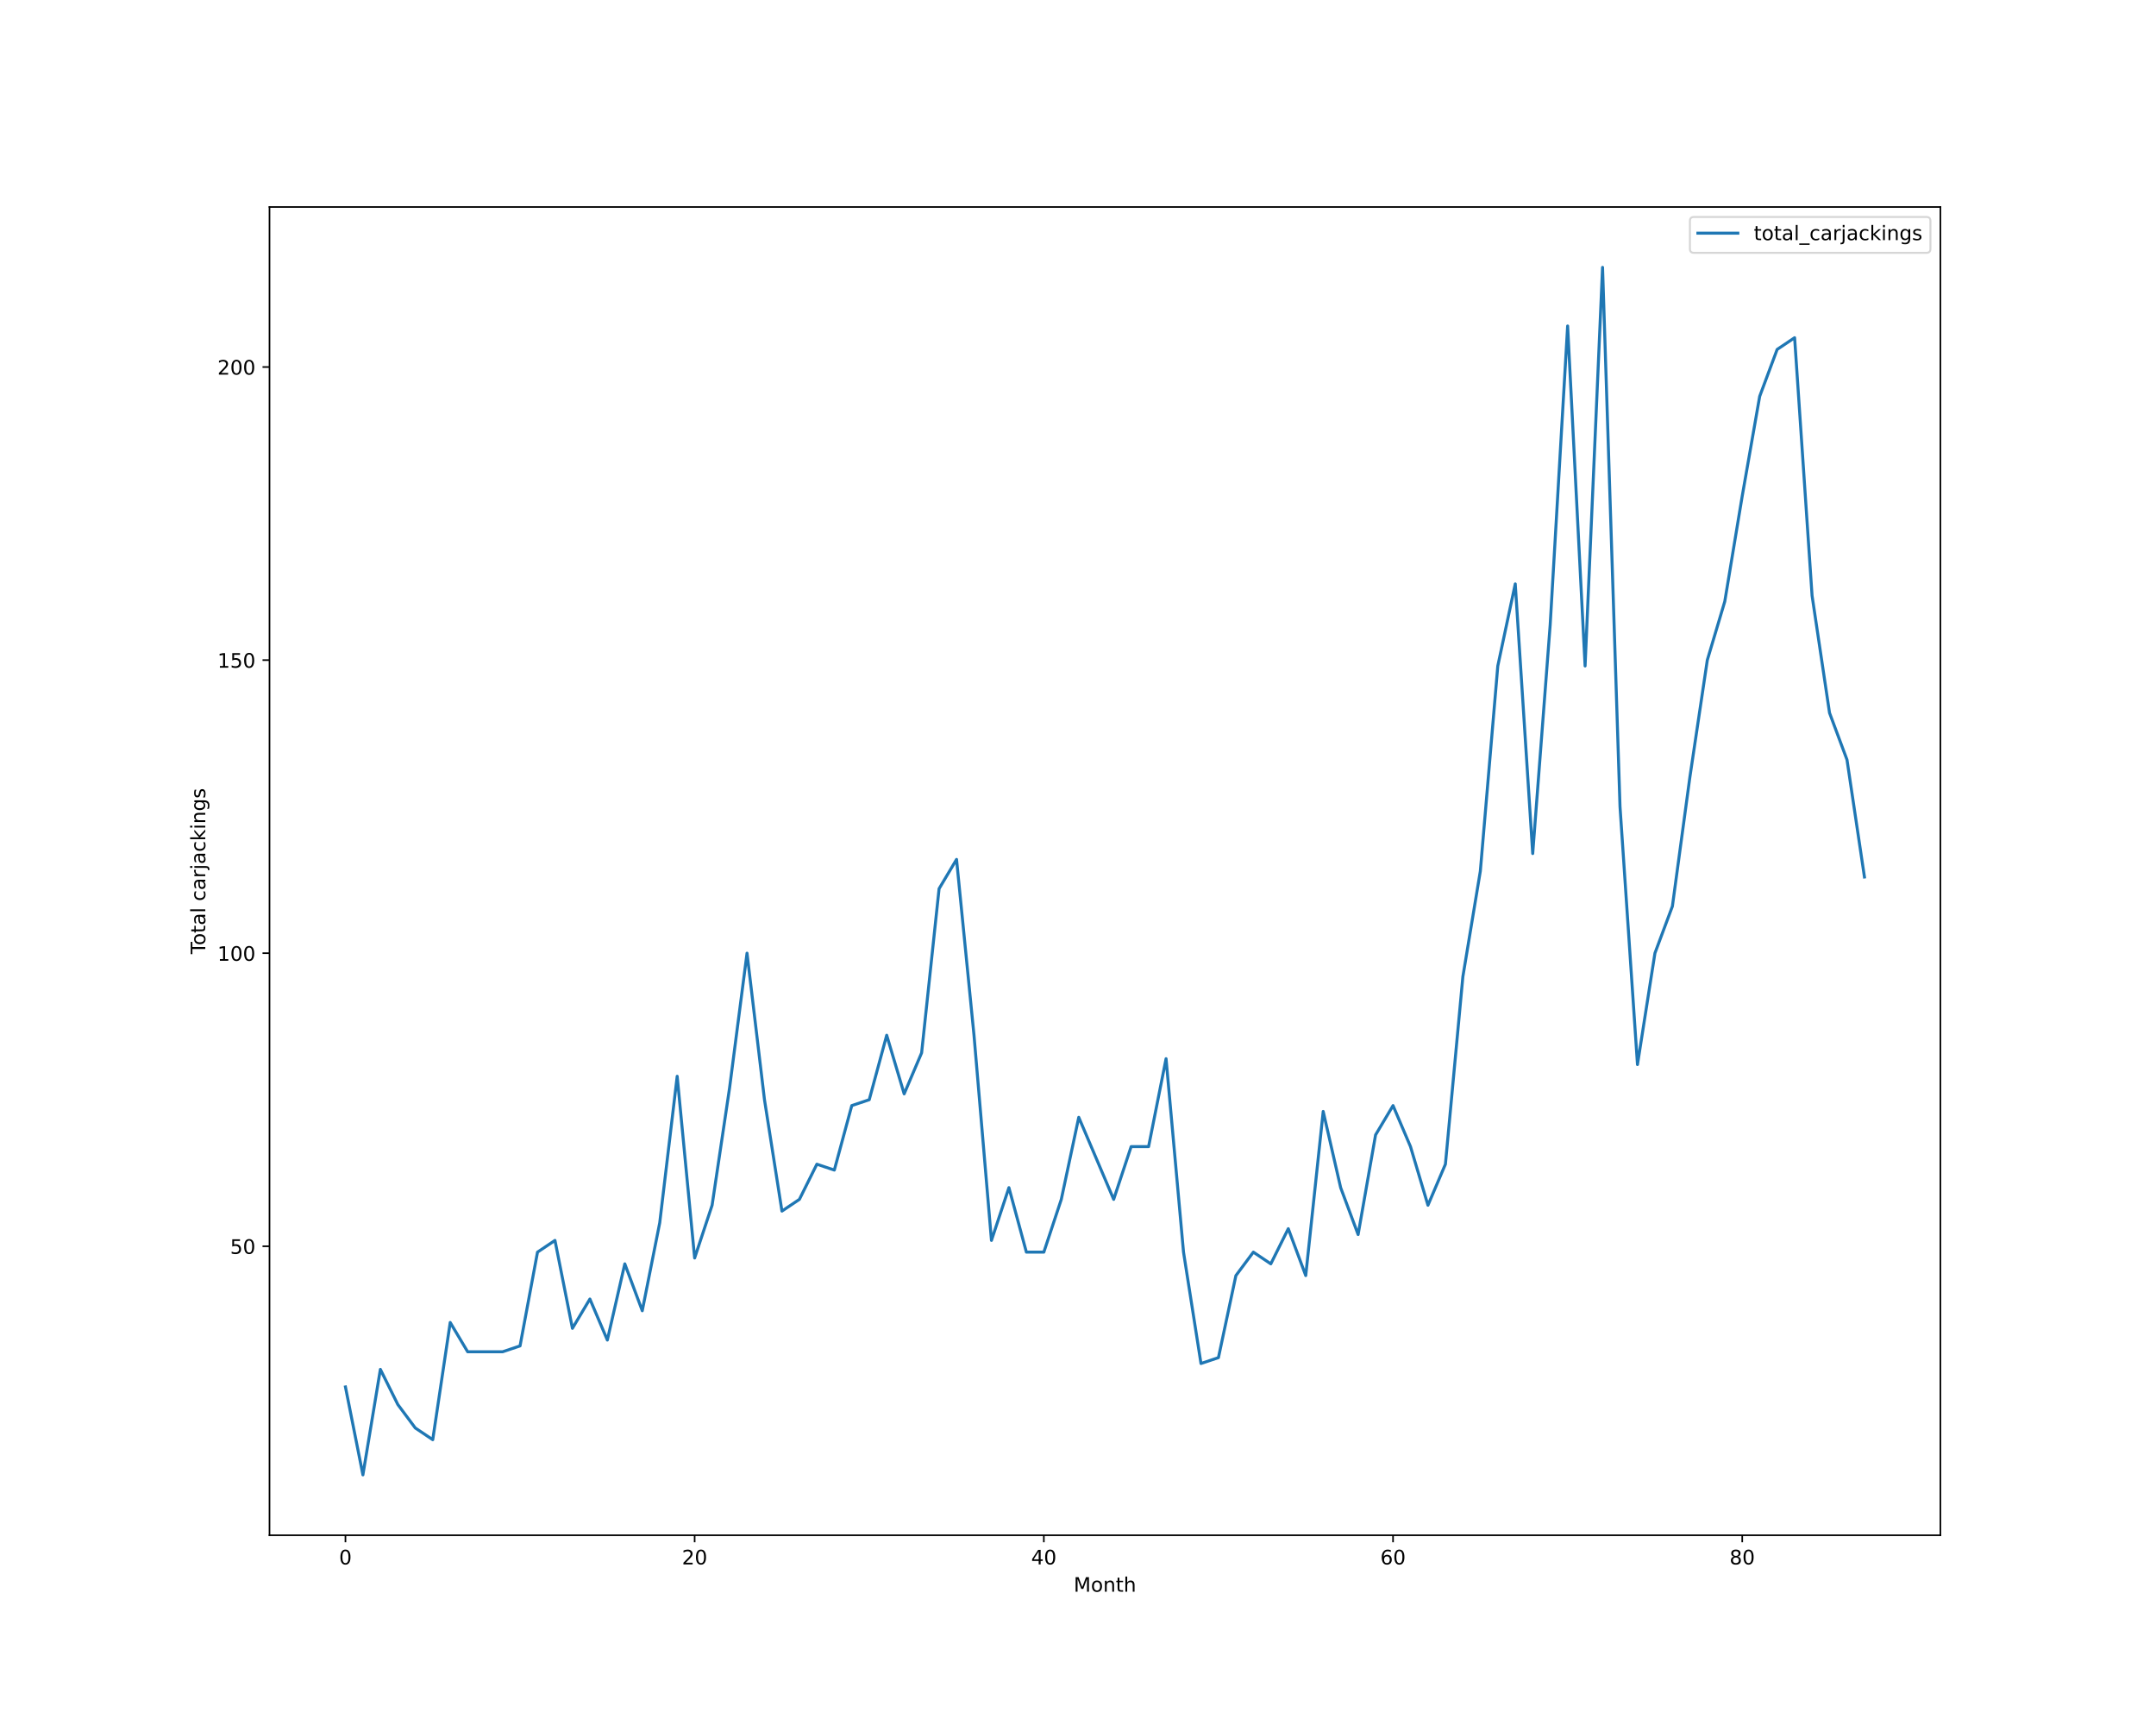
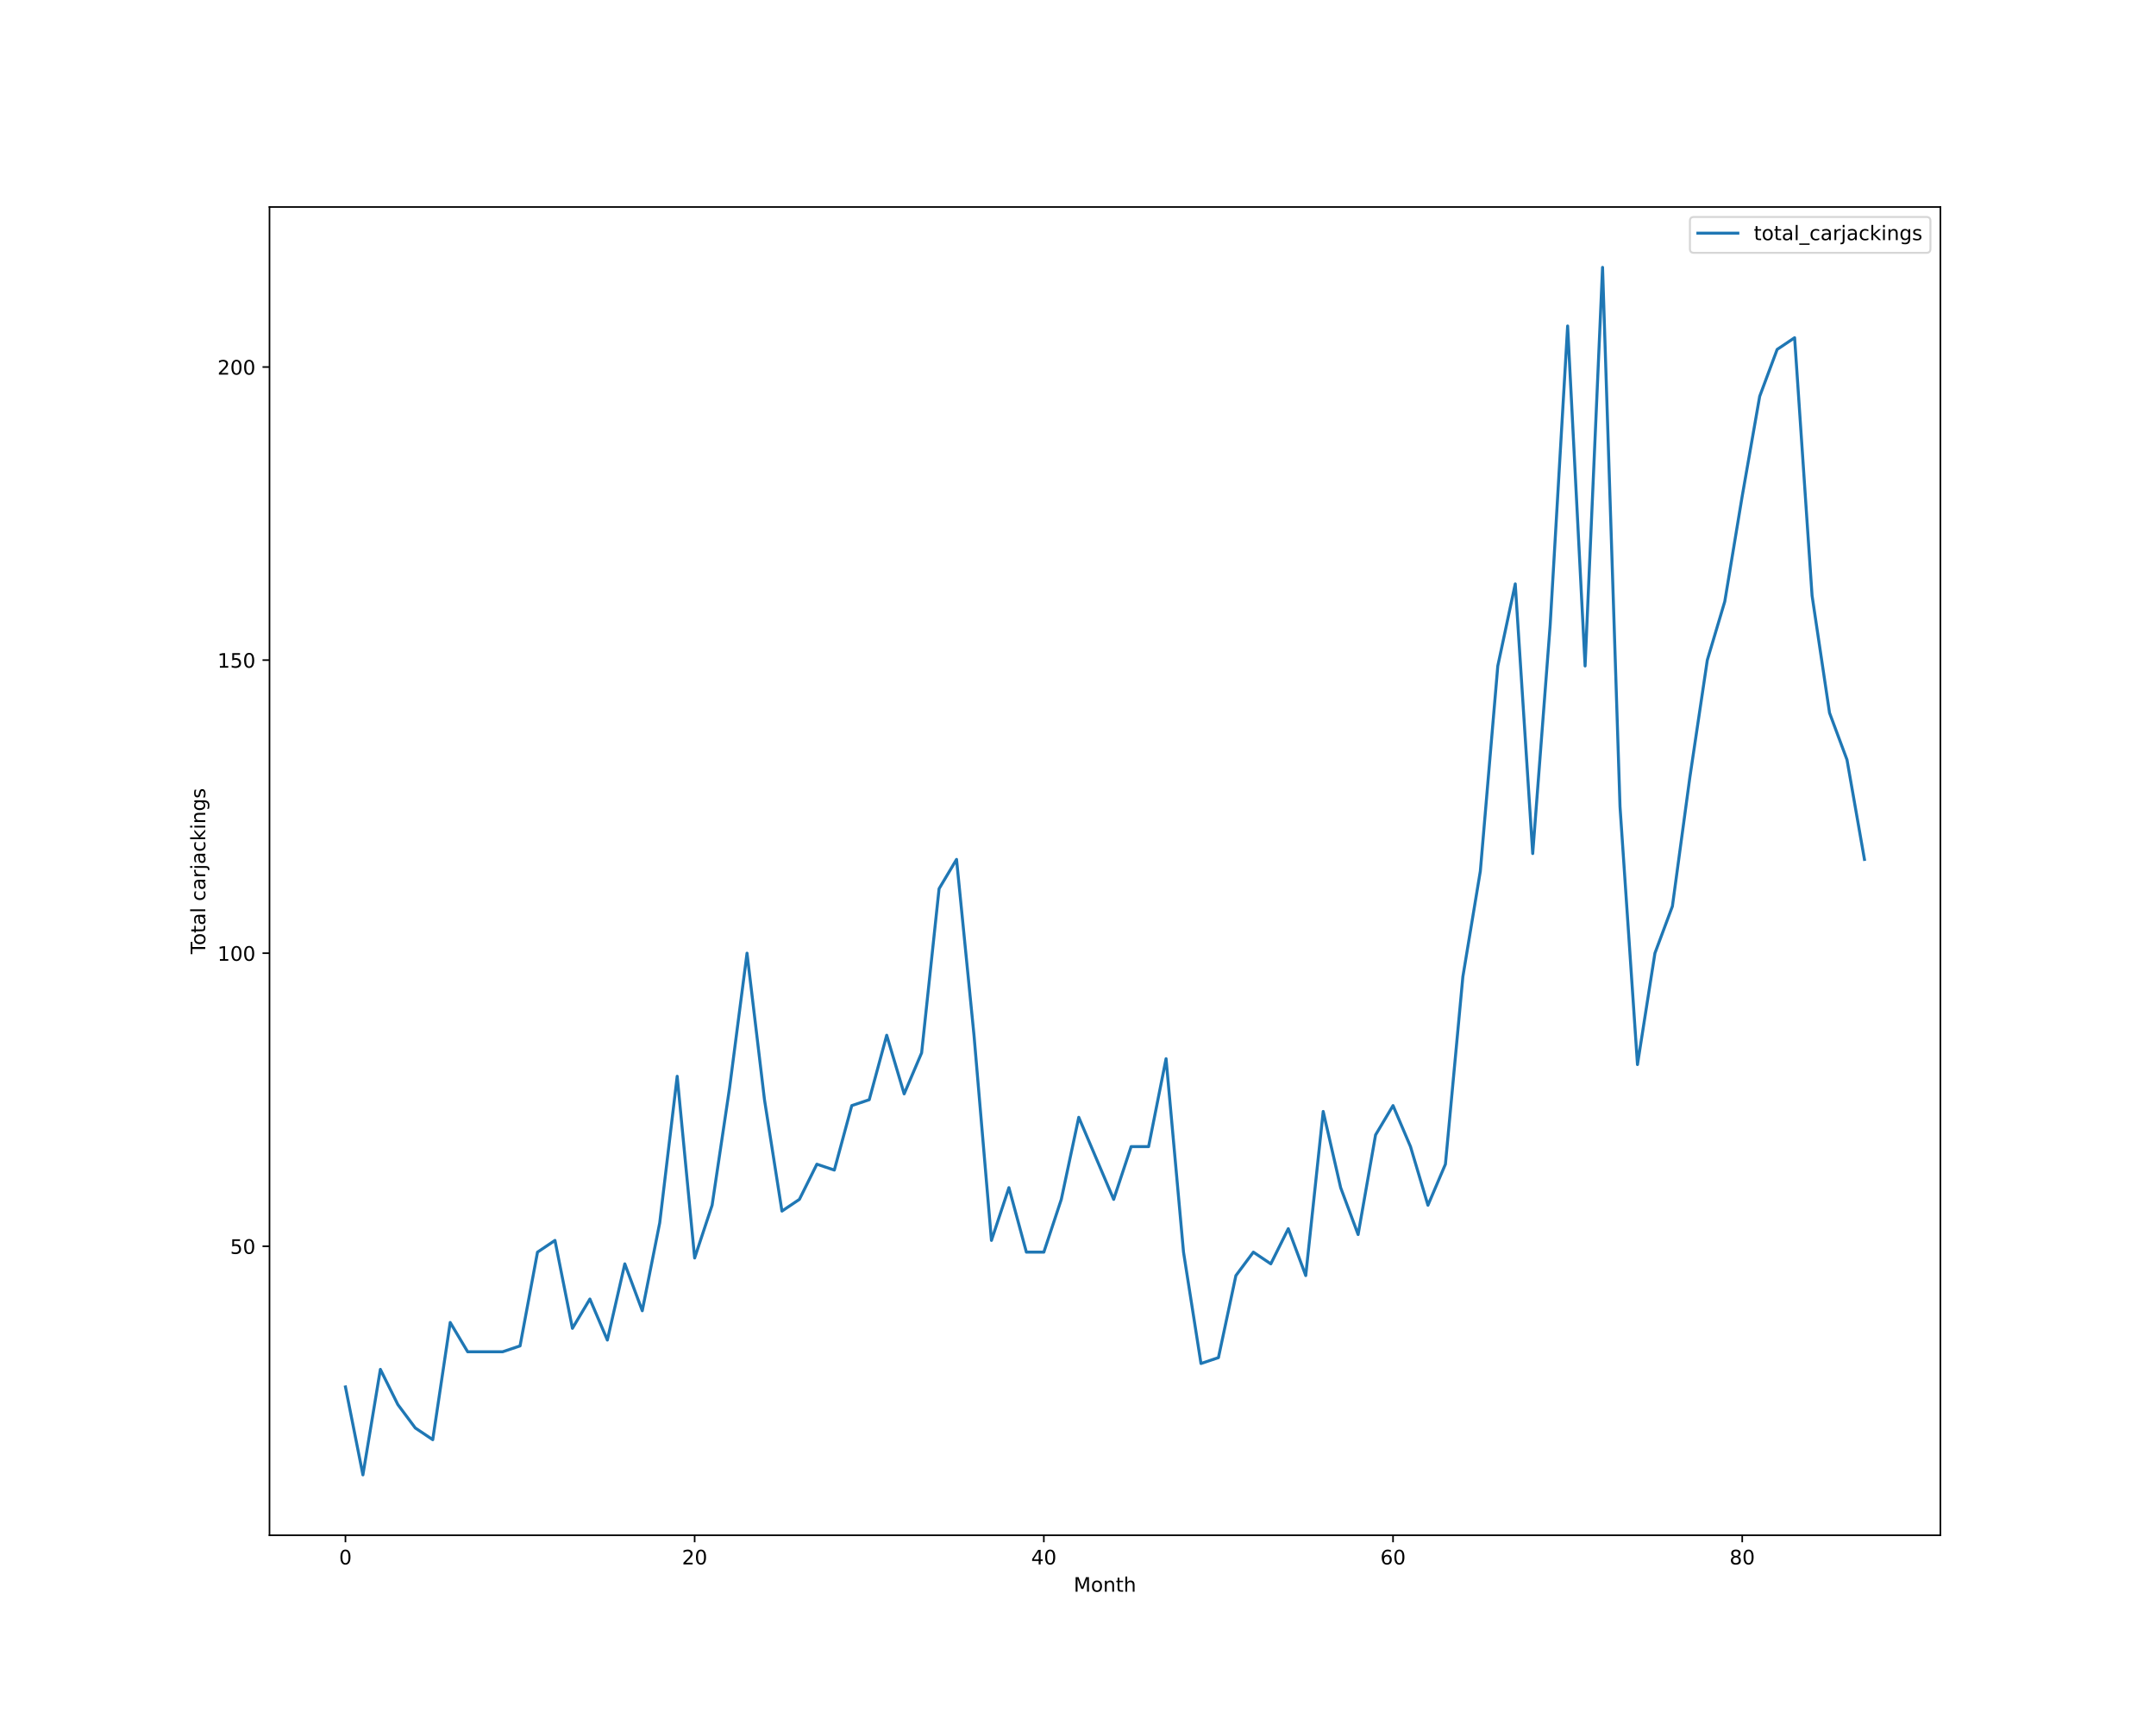
<svg xmlns="http://www.w3.org/2000/svg" xmlns:xlink="http://www.w3.org/1999/xlink" height="864pt" version="1.1" viewBox="0 0 1080 864" width="1080pt">
  <defs>
    <style type="text/css">*{stroke-linecap:butt;stroke-linejoin:round;}</style>
  </defs>
  <g id="figure_1">
    <g id="patch_1">
      <path d="M 0 864  L 1080 864  L 1080 0  L 0 0  z " style="fill:#ffffff;" />
    </g>
    <g id="axes_1">
      <g id="patch_2">
        <path d="M 135 768.96  L 972 768.96  L 972 103.68  L 135 103.68  z " style="fill:#ffffff;" />
      </g>
      <g id="matplotlib.axis_1">
        <g id="xtick_1">
          <g id="line2d_1">
            <defs>
-               <path d="M 0 0  L 0 3.5  " id="m2b6ec44763" style="stroke:#000000;stroke-width:0.8;" />
-             </defs>
-             <g>
-               <use style="stroke:#000000;stroke-width:0.8;" x="173.045" xlink:href="#m2b6ec44763" y="768.96" />
+               <path d="M 0 0  L 0 3.5  " id="m097ffb7ca4" style="stroke:#000000;stroke-width:0.8;" />
+             </defs>
+             <g>
+               <use style="stroke:#000000;stroke-width:0.8;" x="173.045" xlink:href="#m097ffb7ca4" y="768.96" />
            </g>
          </g>
          <g id="text_1">
            <g transform="translate(169.8642 783.5584)scale(0.1 -0.1)">
              <defs>
                <path d="M 2034 4250  Q 1547 4250 1301 3770  Q 1056 3291 1056 2328  Q 1056 1369 1301 889  Q 1547 409 2034 409  Q 2525 409 2770 889  Q 3016 1369 3016 2328  Q 3016 3291 2770 3770  Q 2525 4250 2034 4250  z M 2034 4750  Q 2819 4750 3233 4129  Q 3647 3509 3647 2328  Q 3647 1150 3233 529  Q 2819 -91 2034 -91  Q 1250 -91 836 529  Q 422 1150 422 2328  Q 422 3509 836 4129  Q 1250 4750 2034 4750  z " id="DejaVuSans-30" transform="scale(0.015625)" />
              </defs>
              <use xlink:href="#DejaVuSans-30" />
            </g>
          </g>
        </g>
        <g id="xtick_2">
          <g id="line2d_2">
            <g>
-               <use style="stroke:#000000;stroke-width:0.8;" x="347.967" xlink:href="#m2b6ec44763" y="768.96" />
+               <use style="stroke:#000000;stroke-width:0.8;" x="347.967" xlink:href="#m097ffb7ca4" y="768.96" />
            </g>
          </g>
          <g id="text_2">
            <g transform="translate(341.6046 783.5584)scale(0.1 -0.1)">
              <defs>
                <path d="M 1228 531  L 3431 531  L 3431 0  L 469 0  L 469 531  Q 828 903 1448 1529  Q 2069 2156 2228 2338  Q 2531 2678 2651 2914  Q 2772 3150 2772 3378  Q 2772 3750 2511 3984  Q 2250 4219 1831 4219  Q 1534 4219 1204 4116  Q 875 4013 500 3803  L 500 4441  Q 881 4594 1212 4672  Q 1544 4750 1819 4750  Q 2544 4750 2975 4387  Q 3406 4025 3406 3419  Q 3406 3131 3298 2873  Q 3191 2616 2906 2266  Q 2828 2175 2409 1742  Q 1991 1309 1228 531  z " id="DejaVuSans-32" transform="scale(0.015625)" />
              </defs>
              <use xlink:href="#DejaVuSans-32" />
              <use x="63.623" xlink:href="#DejaVuSans-30" />
            </g>
          </g>
        </g>
        <g id="xtick_3">
          <g id="line2d_3">
            <g>
-               <use style="stroke:#000000;stroke-width:0.8;" x="522.889" xlink:href="#m2b6ec44763" y="768.96" />
+               <use style="stroke:#000000;stroke-width:0.8;" x="522.889" xlink:href="#m097ffb7ca4" y="768.96" />
            </g>
          </g>
          <g id="text_3">
            <g transform="translate(516.5262 783.5584)scale(0.1 -0.1)">
              <defs>
                <path d="M 2419 4116  L 825 1625  L 2419 1625  L 2419 4116  z M 2253 4666  L 3047 4666  L 3047 1625  L 3713 1625  L 3713 1100  L 3047 1100  L 3047 0  L 2419 0  L 2419 1100  L 313 1100  L 313 1709  L 2253 4666  z " id="DejaVuSans-34" transform="scale(0.015625)" />
              </defs>
              <use xlink:href="#DejaVuSans-34" />
              <use x="63.623" xlink:href="#DejaVuSans-30" />
            </g>
          </g>
        </g>
        <g id="xtick_4">
          <g id="line2d_4">
            <g>
-               <use style="stroke:#000000;stroke-width:0.8;" x="697.81" xlink:href="#m2b6ec44763" y="768.96" />
+               <use style="stroke:#000000;stroke-width:0.8;" x="697.81" xlink:href="#m097ffb7ca4" y="768.96" />
            </g>
          </g>
          <g id="text_4">
            <g transform="translate(691.4478 783.5584)scale(0.1 -0.1)">
              <defs>
                <path d="M 2113 2584  Q 1688 2584 1439 2293  Q 1191 2003 1191 1497  Q 1191 994 1439 701  Q 1688 409 2113 409  Q 2538 409 2786 701  Q 3034 994 3034 1497  Q 3034 2003 2786 2293  Q 2538 2584 2113 2584  z M 3366 4563  L 3366 3988  Q 3128 4100 2886 4159  Q 2644 4219 2406 4219  Q 1781 4219 1451 3797  Q 1122 3375 1075 2522  Q 1259 2794 1537 2939  Q 1816 3084 2150 3084  Q 2853 3084 3261 2657  Q 3669 2231 3669 1497  Q 3669 778 3244 343  Q 2819 -91 2113 -91  Q 1303 -91 875 529  Q 447 1150 447 2328  Q 447 3434 972 4092  Q 1497 4750 2381 4750  Q 2619 4750 2861 4703  Q 3103 4656 3366 4563  z " id="DejaVuSans-36" transform="scale(0.015625)" />
              </defs>
              <use xlink:href="#DejaVuSans-36" />
              <use x="63.623" xlink:href="#DejaVuSans-30" />
            </g>
          </g>
        </g>
        <g id="xtick_5">
          <g id="line2d_5">
            <g>
-               <use style="stroke:#000000;stroke-width:0.8;" x="872.732" xlink:href="#m2b6ec44763" y="768.96" />
+               <use style="stroke:#000000;stroke-width:0.8;" x="872.732" xlink:href="#m097ffb7ca4" y="768.96" />
            </g>
          </g>
          <g id="text_5">
            <g transform="translate(866.3695 783.5584)scale(0.1 -0.1)">
              <defs>
                <path d="M 2034 2216  Q 1584 2216 1326 1975  Q 1069 1734 1069 1313  Q 1069 891 1326 650  Q 1584 409 2034 409  Q 2484 409 2743 651  Q 3003 894 3003 1313  Q 3003 1734 2745 1975  Q 2488 2216 2034 2216  z M 1403 2484  Q 997 2584 770 2862  Q 544 3141 544 3541  Q 544 4100 942 4425  Q 1341 4750 2034 4750  Q 2731 4750 3128 4425  Q 3525 4100 3525 3541  Q 3525 3141 3298 2862  Q 3072 2584 2669 2484  Q 3125 2378 3379 2068  Q 3634 1759 3634 1313  Q 3634 634 3220 271  Q 2806 -91 2034 -91  Q 1263 -91 848 271  Q 434 634 434 1313  Q 434 1759 690 2068  Q 947 2378 1403 2484  z M 1172 3481  Q 1172 3119 1398 2916  Q 1625 2713 2034 2713  Q 2441 2713 2670 2916  Q 2900 3119 2900 3481  Q 2900 3844 2670 4047  Q 2441 4250 2034 4250  Q 1625 4250 1398 4047  Q 1172 3844 1172 3481  z " id="DejaVuSans-38" transform="scale(0.015625)" />
              </defs>
              <use xlink:href="#DejaVuSans-38" />
              <use x="63.623" xlink:href="#DejaVuSans-30" />
            </g>
          </g>
        </g>
        <g id="text_6">
          <g transform="translate(537.8289 797.2366)scale(0.1 -0.1)">
            <defs>
              <path d="M 628 4666  L 1569 4666  L 2759 1491  L 3956 4666  L 4897 4666  L 4897 0  L 4281 0  L 4281 4097  L 3078 897  L 2444 897  L 1241 4097  L 1241 0  L 628 0  L 628 4666  z " id="DejaVuSans-4d" transform="scale(0.015625)" />
              <path d="M 1959 3097  Q 1497 3097 1228 2736  Q 959 2375 959 1747  Q 959 1119 1226 758  Q 1494 397 1959 397  Q 2419 397 2687 759  Q 2956 1122 2956 1747  Q 2956 2369 2687 2733  Q 2419 3097 1959 3097  z M 1959 3584  Q 2709 3584 3137 3096  Q 3566 2609 3566 1747  Q 3566 888 3137 398  Q 2709 -91 1959 -91  Q 1206 -91 779 398  Q 353 888 353 1747  Q 353 2609 779 3096  Q 1206 3584 1959 3584  z " id="DejaVuSans-6f" transform="scale(0.015625)" />
              <path d="M 3513 2113  L 3513 0  L 2938 0  L 2938 2094  Q 2938 2591 2744 2837  Q 2550 3084 2163 3084  Q 1697 3084 1428 2787  Q 1159 2491 1159 1978  L 1159 0  L 581 0  L 581 3500  L 1159 3500  L 1159 2956  Q 1366 3272 1645 3428  Q 1925 3584 2291 3584  Q 2894 3584 3203 3211  Q 3513 2838 3513 2113  z " id="DejaVuSans-6e" transform="scale(0.015625)" />
              <path d="M 1172 4494  L 1172 3500  L 2356 3500  L 2356 3053  L 1172 3053  L 1172 1153  Q 1172 725 1289 603  Q 1406 481 1766 481  L 2356 481  L 2356 0  L 1766 0  Q 1100 0 847 248  Q 594 497 594 1153  L 594 3053  L 172 3053  L 172 3500  L 594 3500  L 594 4494  L 1172 4494  z " id="DejaVuSans-74" transform="scale(0.015625)" />
              <path d="M 3513 2113  L 3513 0  L 2938 0  L 2938 2094  Q 2938 2591 2744 2837  Q 2550 3084 2163 3084  Q 1697 3084 1428 2787  Q 1159 2491 1159 1978  L 1159 0  L 581 0  L 581 4863  L 1159 4863  L 1159 2956  Q 1366 3272 1645 3428  Q 1925 3584 2291 3584  Q 2894 3584 3203 3211  Q 3513 2838 3513 2113  z " id="DejaVuSans-68" transform="scale(0.015625)" />
            </defs>
            <use xlink:href="#DejaVuSans-4d" />
            <use x="86.279" xlink:href="#DejaVuSans-6f" />
            <use x="147.461" xlink:href="#DejaVuSans-6e" />
            <use x="210.84" xlink:href="#DejaVuSans-74" />
            <use x="250.049" xlink:href="#DejaVuSans-68" />
          </g>
        </g>
      </g>
      <g id="matplotlib.axis_2">
        <g id="ytick_1">
          <g id="line2d_6">
            <defs>
-               <path d="M 0 0  L -3.5 0  " id="mb158331669" style="stroke:#000000;stroke-width:0.8;" />
-             </defs>
-             <g>
-               <use style="stroke:#000000;stroke-width:0.8;" x="135" xlink:href="#mb158331669" y="624.219" />
+               <path d="M 0 0  L -3.5 0  " id="mafb15e2b61" style="stroke:#000000;stroke-width:0.8;" />
+             </defs>
+             <g>
+               <use style="stroke:#000000;stroke-width:0.8;" x="135" xlink:href="#mafb15e2b61" y="624.219" />
            </g>
          </g>
          <g id="text_7">
            <g transform="translate(115.275 628.0182)scale(0.1 -0.1)">
              <defs>
                <path d="M 691 4666  L 3169 4666  L 3169 4134  L 1269 4134  L 1269 2991  Q 1406 3038 1543 3061  Q 1681 3084 1819 3084  Q 2600 3084 3056 2656  Q 3513 2228 3513 1497  Q 3513 744 3044 326  Q 2575 -91 1722 -91  Q 1428 -91 1123 -41  Q 819 9 494 109  L 494 744  Q 775 591 1075 516  Q 1375 441 1709 441  Q 2250 441 2565 725  Q 2881 1009 2881 1497  Q 2881 1984 2565 2268  Q 2250 2553 1709 2553  Q 1456 2553 1204 2497  Q 953 2441 691 2322  L 691 4666  z " id="DejaVuSans-35" transform="scale(0.015625)" />
              </defs>
              <use xlink:href="#DejaVuSans-35" />
              <use x="63.623" xlink:href="#DejaVuSans-30" />
            </g>
          </g>
        </g>
        <g id="ytick_2">
          <g id="line2d_7">
            <g>
-               <use style="stroke:#000000;stroke-width:0.8;" x="135" xlink:href="#mb158331669" y="477.423" />
+               <use style="stroke:#000000;stroke-width:0.8;" x="135" xlink:href="#mafb15e2b61" y="477.423" />
            </g>
          </g>
          <g id="text_8">
            <g transform="translate(108.9125 481.2221)scale(0.1 -0.1)">
              <defs>
                <path d="M 794 531  L 1825 531  L 1825 4091  L 703 3866  L 703 4441  L 1819 4666  L 2450 4666  L 2450 531  L 3481 531  L 3481 0  L 794 0  L 794 531  z " id="DejaVuSans-31" transform="scale(0.015625)" />
              </defs>
              <use xlink:href="#DejaVuSans-31" />
              <use x="63.623" xlink:href="#DejaVuSans-30" />
              <use x="127.246" xlink:href="#DejaVuSans-30" />
            </g>
          </g>
        </g>
        <g id="ytick_3">
          <g id="line2d_8">
            <g>
-               <use style="stroke:#000000;stroke-width:0.8;" x="135" xlink:href="#mb158331669" y="330.627" />
+               <use style="stroke:#000000;stroke-width:0.8;" x="135" xlink:href="#mafb15e2b61" y="330.627" />
            </g>
          </g>
          <g id="text_9">
            <g transform="translate(108.9125 334.426)scale(0.1 -0.1)">
              <use xlink:href="#DejaVuSans-31" />
              <use x="63.623" xlink:href="#DejaVuSans-35" />
              <use x="127.246" xlink:href="#DejaVuSans-30" />
            </g>
          </g>
        </g>
        <g id="ytick_4">
          <g id="line2d_9">
            <g>
-               <use style="stroke:#000000;stroke-width:0.8;" x="135" xlink:href="#mb158331669" y="183.831" />
+               <use style="stroke:#000000;stroke-width:0.8;" x="135" xlink:href="#mafb15e2b61" y="183.831" />
            </g>
          </g>
          <g id="text_10">
            <g transform="translate(108.9125 187.6299)scale(0.1 -0.1)">
              <use xlink:href="#DejaVuSans-32" />
              <use x="63.623" xlink:href="#DejaVuSans-30" />
              <use x="127.246" xlink:href="#DejaVuSans-30" />
            </g>
          </g>
        </g>
        <g id="text_11">
          <g transform="translate(102.8328 477.8888)rotate(-90)scale(0.1 -0.1)">
            <defs>
              <path d="M -19 4666  L 3928 4666  L 3928 4134  L 2272 4134  L 2272 0  L 1638 0  L 1638 4134  L -19 4134  L -19 4666  z " id="DejaVuSans-54" transform="scale(0.015625)" />
              <path d="M 2194 1759  Q 1497 1759 1228 1600  Q 959 1441 959 1056  Q 959 750 1161 570  Q 1363 391 1709 391  Q 2188 391 2477 730  Q 2766 1069 2766 1631  L 2766 1759  L 2194 1759  z M 3341 1997  L 3341 0  L 2766 0  L 2766 531  Q 2569 213 2275 61  Q 1981 -91 1556 -91  Q 1019 -91 701 211  Q 384 513 384 1019  Q 384 1609 779 1909  Q 1175 2209 1959 2209  L 2766 2209  L 2766 2266  Q 2766 2663 2505 2880  Q 2244 3097 1772 3097  Q 1472 3097 1187 3025  Q 903 2953 641 2809  L 641 3341  Q 956 3463 1253 3523  Q 1550 3584 1831 3584  Q 2591 3584 2966 3190  Q 3341 2797 3341 1997  z " id="DejaVuSans-61" transform="scale(0.015625)" />
              <path d="M 603 4863  L 1178 4863  L 1178 0  L 603 0  L 603 4863  z " id="DejaVuSans-6c" transform="scale(0.015625)" />
              <path id="DejaVuSans-20" transform="scale(0.015625)" />
              <path d="M 3122 3366  L 3122 2828  Q 2878 2963 2633 3030  Q 2388 3097 2138 3097  Q 1578 3097 1268 2742  Q 959 2388 959 1747  Q 959 1106 1268 751  Q 1578 397 2138 397  Q 2388 397 2633 464  Q 2878 531 3122 666  L 3122 134  Q 2881 22 2623 -34  Q 2366 -91 2075 -91  Q 1284 -91 818 406  Q 353 903 353 1747  Q 353 2603 823 3093  Q 1294 3584 2113 3584  Q 2378 3584 2631 3529  Q 2884 3475 3122 3366  z " id="DejaVuSans-63" transform="scale(0.015625)" />
              <path d="M 2631 2963  Q 2534 3019 2420 3045  Q 2306 3072 2169 3072  Q 1681 3072 1420 2755  Q 1159 2438 1159 1844  L 1159 0  L 581 0  L 581 3500  L 1159 3500  L 1159 2956  Q 1341 3275 1631 3429  Q 1922 3584 2338 3584  Q 2397 3584 2469 3576  Q 2541 3569 2628 3553  L 2631 2963  z " id="DejaVuSans-72" transform="scale(0.015625)" />
              <path d="M 603 3500  L 1178 3500  L 1178 -63  Q 1178 -731 923 -1031  Q 669 -1331 103 -1331  L -116 -1331  L -116 -844  L 38 -844  Q 366 -844 484 -692  Q 603 -541 603 -63  L 603 3500  z M 603 4863  L 1178 4863  L 1178 4134  L 603 4134  L 603 4863  z " id="DejaVuSans-6a" transform="scale(0.015625)" />
              <path d="M 581 4863  L 1159 4863  L 1159 1991  L 2875 3500  L 3609 3500  L 1753 1863  L 3688 0  L 2938 0  L 1159 1709  L 1159 0  L 581 0  L 581 4863  z " id="DejaVuSans-6b" transform="scale(0.015625)" />
              <path d="M 603 3500  L 1178 3500  L 1178 0  L 603 0  L 603 3500  z M 603 4863  L 1178 4863  L 1178 4134  L 603 4134  L 603 4863  z " id="DejaVuSans-69" transform="scale(0.015625)" />
              <path d="M 2906 1791  Q 2906 2416 2648 2759  Q 2391 3103 1925 3103  Q 1463 3103 1205 2759  Q 947 2416 947 1791  Q 947 1169 1205 825  Q 1463 481 1925 481  Q 2391 481 2648 825  Q 2906 1169 2906 1791  z M 3481 434  Q 3481 -459 3084 -895  Q 2688 -1331 1869 -1331  Q 1566 -1331 1297 -1286  Q 1028 -1241 775 -1147  L 775 -588  Q 1028 -725 1275 -790  Q 1522 -856 1778 -856  Q 2344 -856 2625 -561  Q 2906 -266 2906 331  L 2906 616  Q 2728 306 2450 153  Q 2172 0 1784 0  Q 1141 0 747 490  Q 353 981 353 1791  Q 353 2603 747 3093  Q 1141 3584 1784 3584  Q 2172 3584 2450 3431  Q 2728 3278 2906 2969  L 2906 3500  L 3481 3500  L 3481 434  z " id="DejaVuSans-67" transform="scale(0.015625)" />
              <path d="M 2834 3397  L 2834 2853  Q 2591 2978 2328 3040  Q 2066 3103 1784 3103  Q 1356 3103 1142 2972  Q 928 2841 928 2578  Q 928 2378 1081 2264  Q 1234 2150 1697 2047  L 1894 2003  Q 2506 1872 2764 1633  Q 3022 1394 3022 966  Q 3022 478 2636 193  Q 2250 -91 1575 -91  Q 1294 -91 989 -36  Q 684 19 347 128  L 347 722  Q 666 556 975 473  Q 1284 391 1588 391  Q 1994 391 2212 530  Q 2431 669 2431 922  Q 2431 1156 2273 1281  Q 2116 1406 1581 1522  L 1381 1569  Q 847 1681 609 1914  Q 372 2147 372 2553  Q 372 3047 722 3315  Q 1072 3584 1716 3584  Q 2034 3584 2315 3537  Q 2597 3491 2834 3397  z " id="DejaVuSans-73" transform="scale(0.015625)" />
            </defs>
            <use xlink:href="#DejaVuSans-54" />
            <use x="44.084" xlink:href="#DejaVuSans-6f" />
            <use x="105.266" xlink:href="#DejaVuSans-74" />
            <use x="144.475" xlink:href="#DejaVuSans-61" />
            <use x="205.754" xlink:href="#DejaVuSans-6c" />
            <use x="233.537" xlink:href="#DejaVuSans-20" />
            <use x="265.324" xlink:href="#DejaVuSans-63" />
            <use x="320.305" xlink:href="#DejaVuSans-61" />
            <use x="381.584" xlink:href="#DejaVuSans-72" />
            <use x="422.697" xlink:href="#DejaVuSans-6a" />
            <use x="450.48" xlink:href="#DejaVuSans-61" />
            <use x="511.76" xlink:href="#DejaVuSans-63" />
            <use x="566.74" xlink:href="#DejaVuSans-6b" />
            <use x="624.65" xlink:href="#DejaVuSans-69" />
            <use x="652.434" xlink:href="#DejaVuSans-6e" />
            <use x="715.812" xlink:href="#DejaVuSans-67" />
            <use x="779.289" xlink:href="#DejaVuSans-73" />
          </g>
        </g>
      </g>
      <g id="line2d_10">
-         <path clip-path="url(#p72ae2e5c8b)" d="M 173.045 694.681  L 181.792 738.72  L 190.538 685.873  L 199.284 703.489  L 208.03 715.233  L 216.776 721.104  L 225.522 662.386  L 234.268 677.066  L 243.014 677.066  L 251.76 677.066  L 260.506 674.13  L 269.252 627.155  L 277.998 621.283  L 286.745 665.322  L 295.491 650.642  L 304.237 671.194  L 312.983 633.027  L 321.729 656.514  L 330.475 612.475  L 339.221 539.077  L 347.967 630.091  L 356.713 603.668  L 365.459 544.949  L 374.205 477.423  L 382.951 550.821  L 391.697 606.603  L 400.444 600.732  L 409.19 583.116  L 417.936 586.052  L 426.682 553.757  L 435.428 550.821  L 444.174 518.526  L 452.92 547.885  L 461.666 527.334  L 470.412 445.128  L 479.158 430.448  L 487.904 518.526  L 496.65 621.283  L 505.397 594.86  L 514.143 627.155  L 522.889 627.155  L 531.635 600.732  L 540.381 559.629  L 549.127 580.18  L 557.873 600.732  L 566.619 574.308  L 575.365 574.308  L 584.111 530.27  L 592.857 627.155  L 601.603 682.937  L 610.35 680.002  L 619.096 638.899  L 627.842 627.155  L 636.588 633.027  L 645.334 615.411  L 654.08 638.899  L 662.826 556.693  L 671.572 594.86  L 680.318 618.347  L 689.064 568.437  L 697.81 553.757  L 706.556 574.308  L 715.303 603.668  L 724.049 583.116  L 732.795 489.167  L 741.541 436.32  L 750.287 333.563  L 759.033 292.46  L 767.779 427.512  L 776.525 313.011  L 785.271 163.279  L 794.017 333.563  L 802.763 133.92  L 811.509 404.025  L 820.255 533.205  L 829.002 477.423  L 837.748 453.936  L 846.494 389.345  L 855.24 330.627  L 863.986 301.268  L 872.732 248.421  L 881.478 198.51  L 890.224 175.023  L 898.97 169.151  L 907.716 298.332  L 916.462 357.05  L 925.208 380.537  L 933.955 439.256  " style="fill:none;stroke:#1f77b4;stroke-linecap:square;stroke-width:1.5;" />
+         <path clip-path="url(#p42d900dcaf)" d="M 173.045 694.681  L 181.792 738.72  L 190.538 685.873  L 199.284 703.489  L 208.03 715.233  L 216.776 721.104  L 225.522 662.386  L 234.268 677.066  L 243.014 677.066  L 251.76 677.066  L 260.506 674.13  L 269.252 627.155  L 277.998 621.283  L 286.745 665.322  L 295.491 650.642  L 304.237 671.194  L 312.983 633.027  L 321.729 656.514  L 330.475 612.475  L 339.221 539.077  L 347.967 630.091  L 356.713 603.668  L 365.459 544.949  L 374.205 477.423  L 382.951 550.821  L 391.697 606.603  L 400.444 600.732  L 409.19 583.116  L 417.936 586.052  L 426.682 553.757  L 435.428 550.821  L 444.174 518.526  L 452.92 547.885  L 461.666 527.334  L 470.412 445.128  L 479.158 430.448  L 487.904 518.526  L 496.65 621.283  L 505.397 594.86  L 514.143 627.155  L 522.889 627.155  L 531.635 600.732  L 540.381 559.629  L 549.127 580.18  L 557.873 600.732  L 566.619 574.308  L 575.365 574.308  L 584.111 530.27  L 592.857 627.155  L 601.603 682.937  L 610.35 680.002  L 619.096 638.899  L 627.842 627.155  L 636.588 633.027  L 645.334 615.411  L 654.08 638.899  L 662.826 556.693  L 671.572 594.86  L 680.318 618.347  L 689.064 568.437  L 697.81 553.757  L 706.556 574.308  L 715.303 603.668  L 724.049 583.116  L 732.795 489.167  L 741.541 436.32  L 750.287 333.563  L 759.033 292.46  L 767.779 427.512  L 776.525 313.011  L 785.271 163.279  L 794.017 333.563  L 802.763 133.92  L 811.509 404.025  L 820.255 533.205  L 829.002 477.423  L 837.748 453.936  L 846.494 389.345  L 855.24 330.627  L 863.986 301.268  L 872.732 248.421  L 881.478 198.51  L 890.224 175.023  L 898.97 169.151  L 907.716 298.332  L 916.462 357.05  L 925.208 380.537  L 933.955 430.448  " style="fill:none;stroke:#1f77b4;stroke-linecap:square;stroke-width:1.5;" />
      </g>
      <g id="patch_3">
        <path d="M 135 768.96  L 135 103.68  " style="fill:none;stroke:#000000;stroke-linecap:square;stroke-linejoin:miter;stroke-width:0.8;" />
      </g>
      <g id="patch_4">
        <path d="M 972 768.96  L 972 103.68  " style="fill:none;stroke:#000000;stroke-linecap:square;stroke-linejoin:miter;stroke-width:0.8;" />
      </g>
      <g id="patch_5">
        <path d="M 135 768.96  L 972 768.96  " style="fill:none;stroke:#000000;stroke-linecap:square;stroke-linejoin:miter;stroke-width:0.8;" />
      </g>
      <g id="patch_6">
        <path d="M 135 103.68  L 972 103.68  " style="fill:none;stroke:#000000;stroke-linecap:square;stroke-linejoin:miter;stroke-width:0.8;" />
      </g>
      <g id="legend_1">
        <g id="patch_7">
          <path d="M 848.528 126.636  L 965 126.636  Q 967 126.636 967 124.636  L 967 110.68  Q 967 108.68 965 108.68  L 848.528 108.68  Q 846.528 108.68 846.528 110.68  L 846.528 124.636  Q 846.528 126.636 848.528 126.636  z " style="fill:#ffffff;opacity:0.8;stroke:#cccccc;stroke-linejoin:miter;" />
        </g>
        <g id="line2d_11">
          <path d="M 850.528 116.778  L 870.528 116.778  " style="fill:none;stroke:#1f77b4;stroke-linecap:square;stroke-width:1.5;" />
        </g>
        <g id="line2d_12" />
        <g id="text_12">
          <g transform="translate(878.5281 120.2784)scale(0.1 -0.1)">
            <defs>
              <path d="M 3263 -1063  L 3263 -1509  L -63 -1509  L -63 -1063  L 3263 -1063  z " id="DejaVuSans-5f" transform="scale(0.015625)" />
            </defs>
            <use xlink:href="#DejaVuSans-74" />
            <use x="39.209" xlink:href="#DejaVuSans-6f" />
            <use x="100.391" xlink:href="#DejaVuSans-74" />
            <use x="139.6" xlink:href="#DejaVuSans-61" />
            <use x="200.879" xlink:href="#DejaVuSans-6c" />
            <use x="228.662" xlink:href="#DejaVuSans-5f" />
            <use x="278.662" xlink:href="#DejaVuSans-63" />
            <use x="333.643" xlink:href="#DejaVuSans-61" />
            <use x="394.922" xlink:href="#DejaVuSans-72" />
            <use x="436.035" xlink:href="#DejaVuSans-6a" />
            <use x="463.818" xlink:href="#DejaVuSans-61" />
            <use x="525.098" xlink:href="#DejaVuSans-63" />
            <use x="580.078" xlink:href="#DejaVuSans-6b" />
            <use x="637.988" xlink:href="#DejaVuSans-69" />
            <use x="665.771" xlink:href="#DejaVuSans-6e" />
            <use x="729.15" xlink:href="#DejaVuSans-67" />
            <use x="792.627" xlink:href="#DejaVuSans-73" />
          </g>
        </g>
      </g>
    </g>
  </g>
  <defs>
-     <clipPath id="p72ae2e5c8b">
+     <clipPath id="p42d900dcaf">
      <rect height="665.28" width="837" x="135" y="103.68" />
    </clipPath>
  </defs>
</svg>
